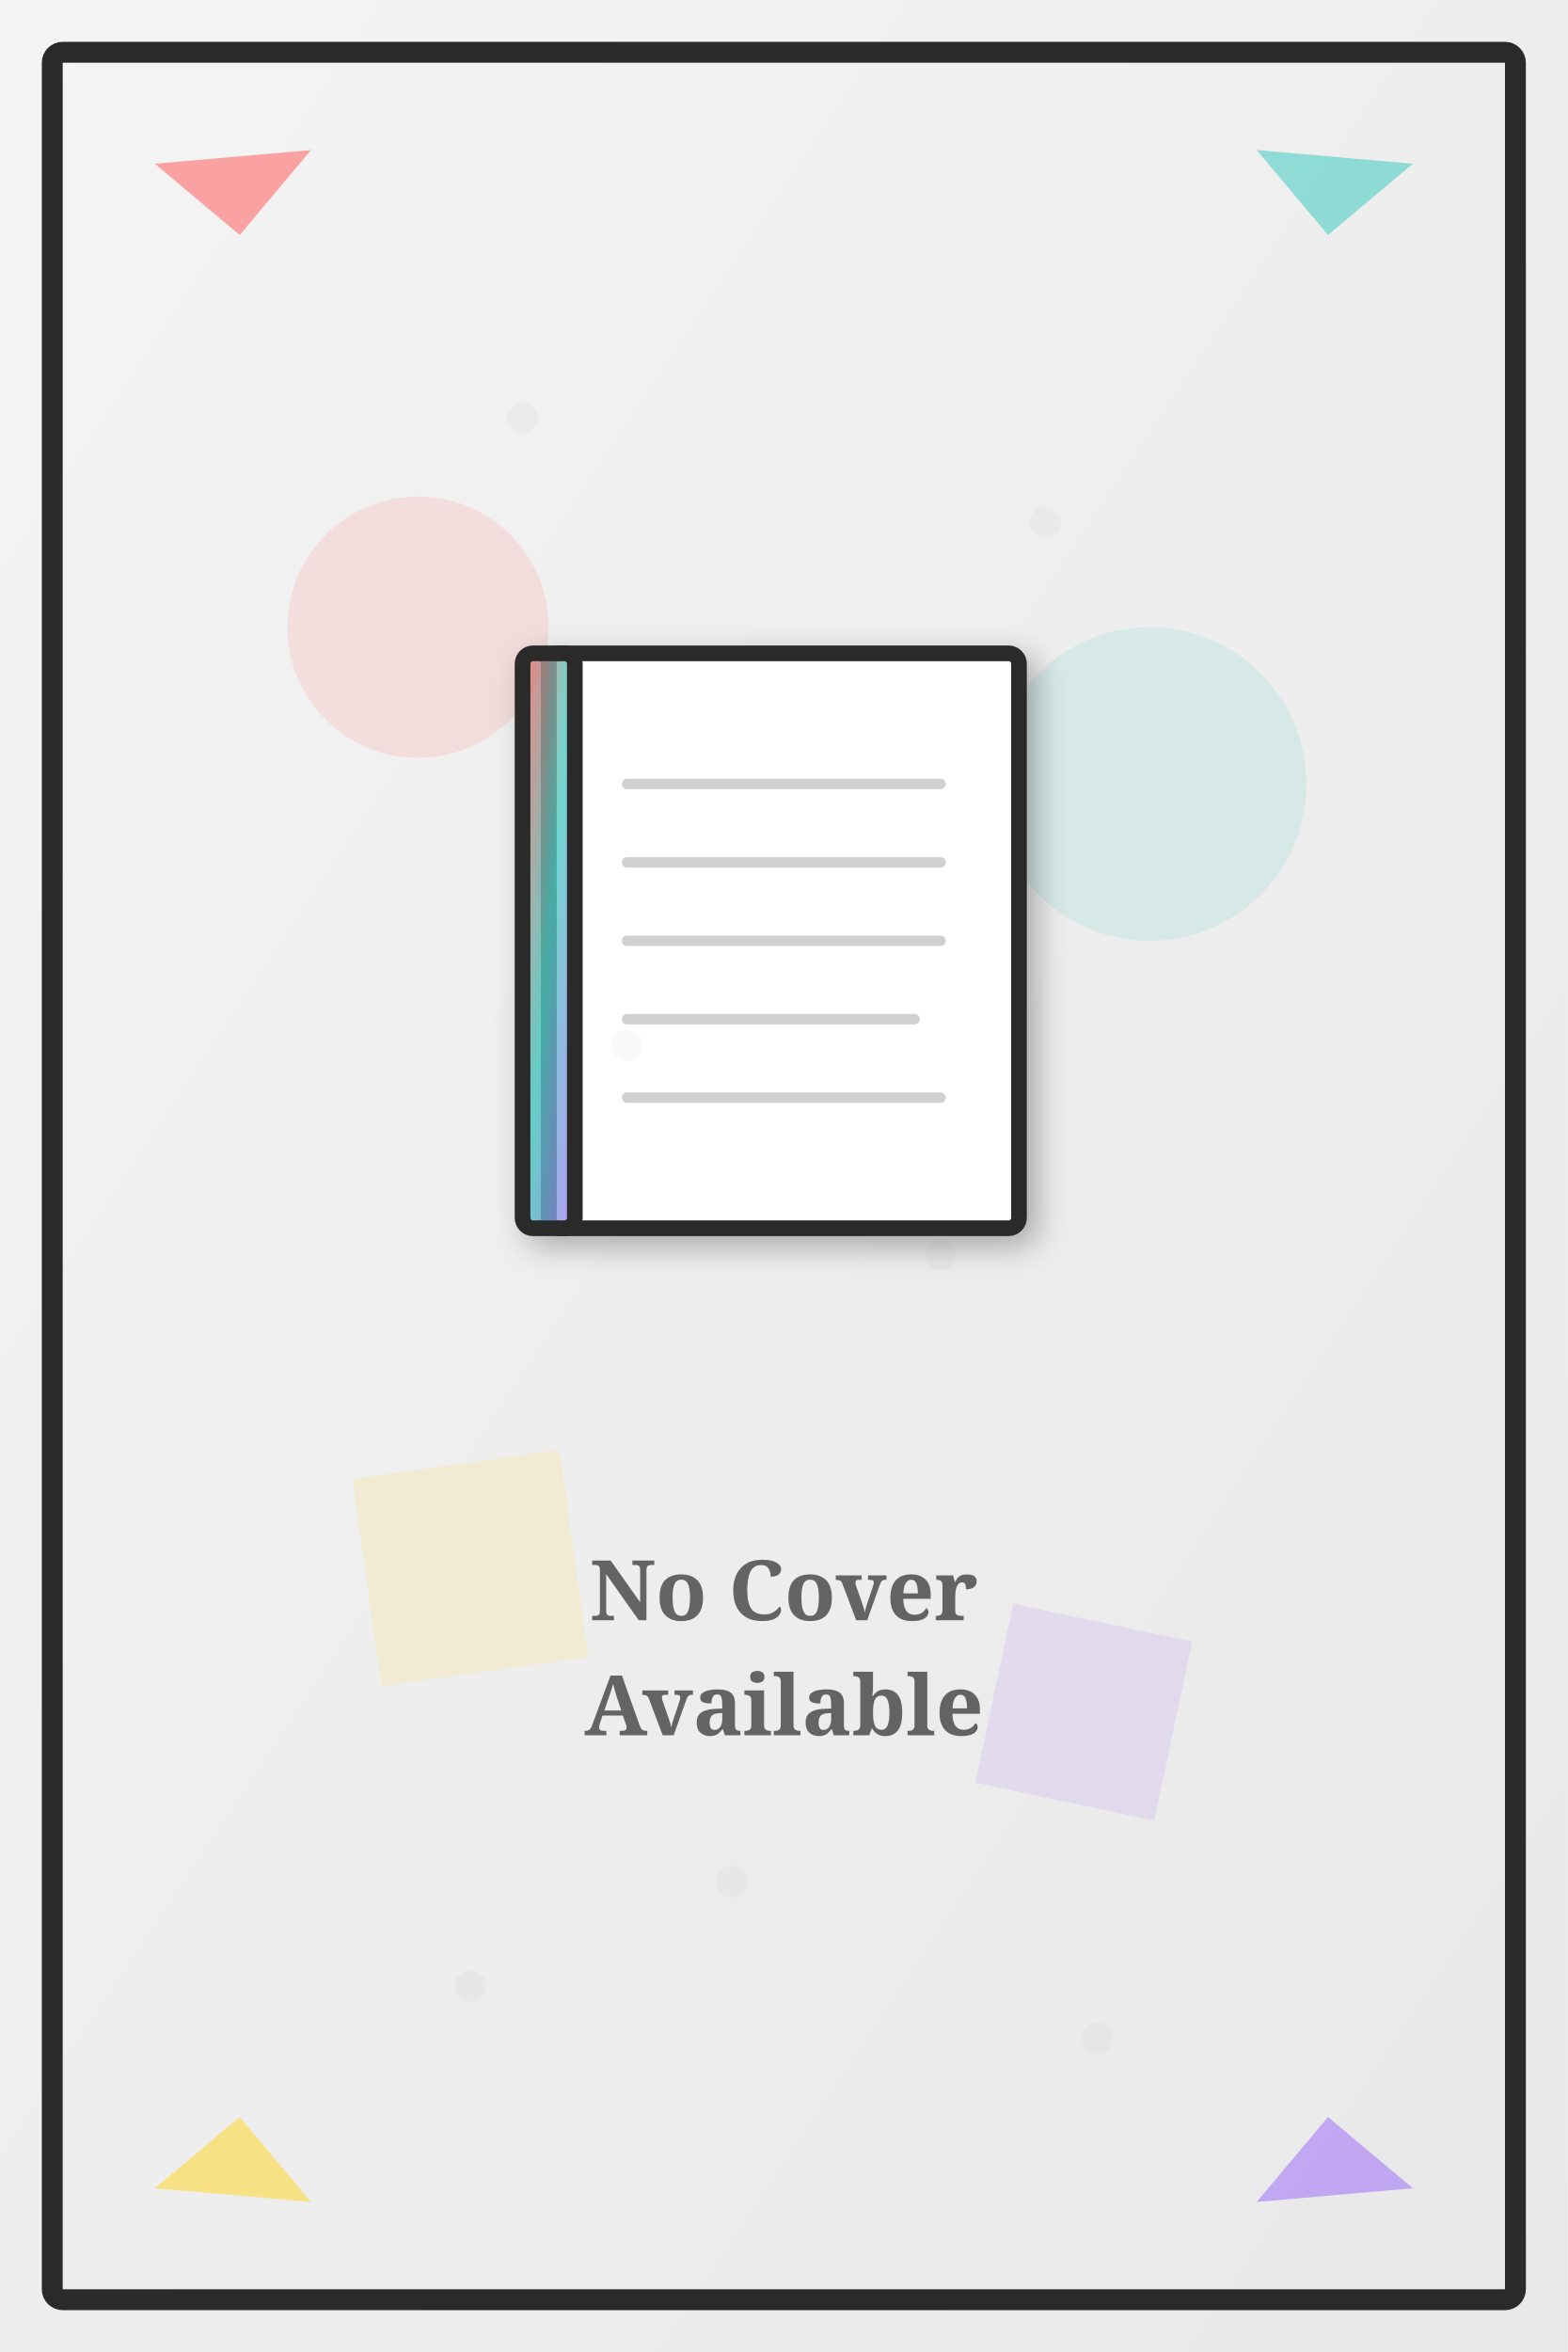
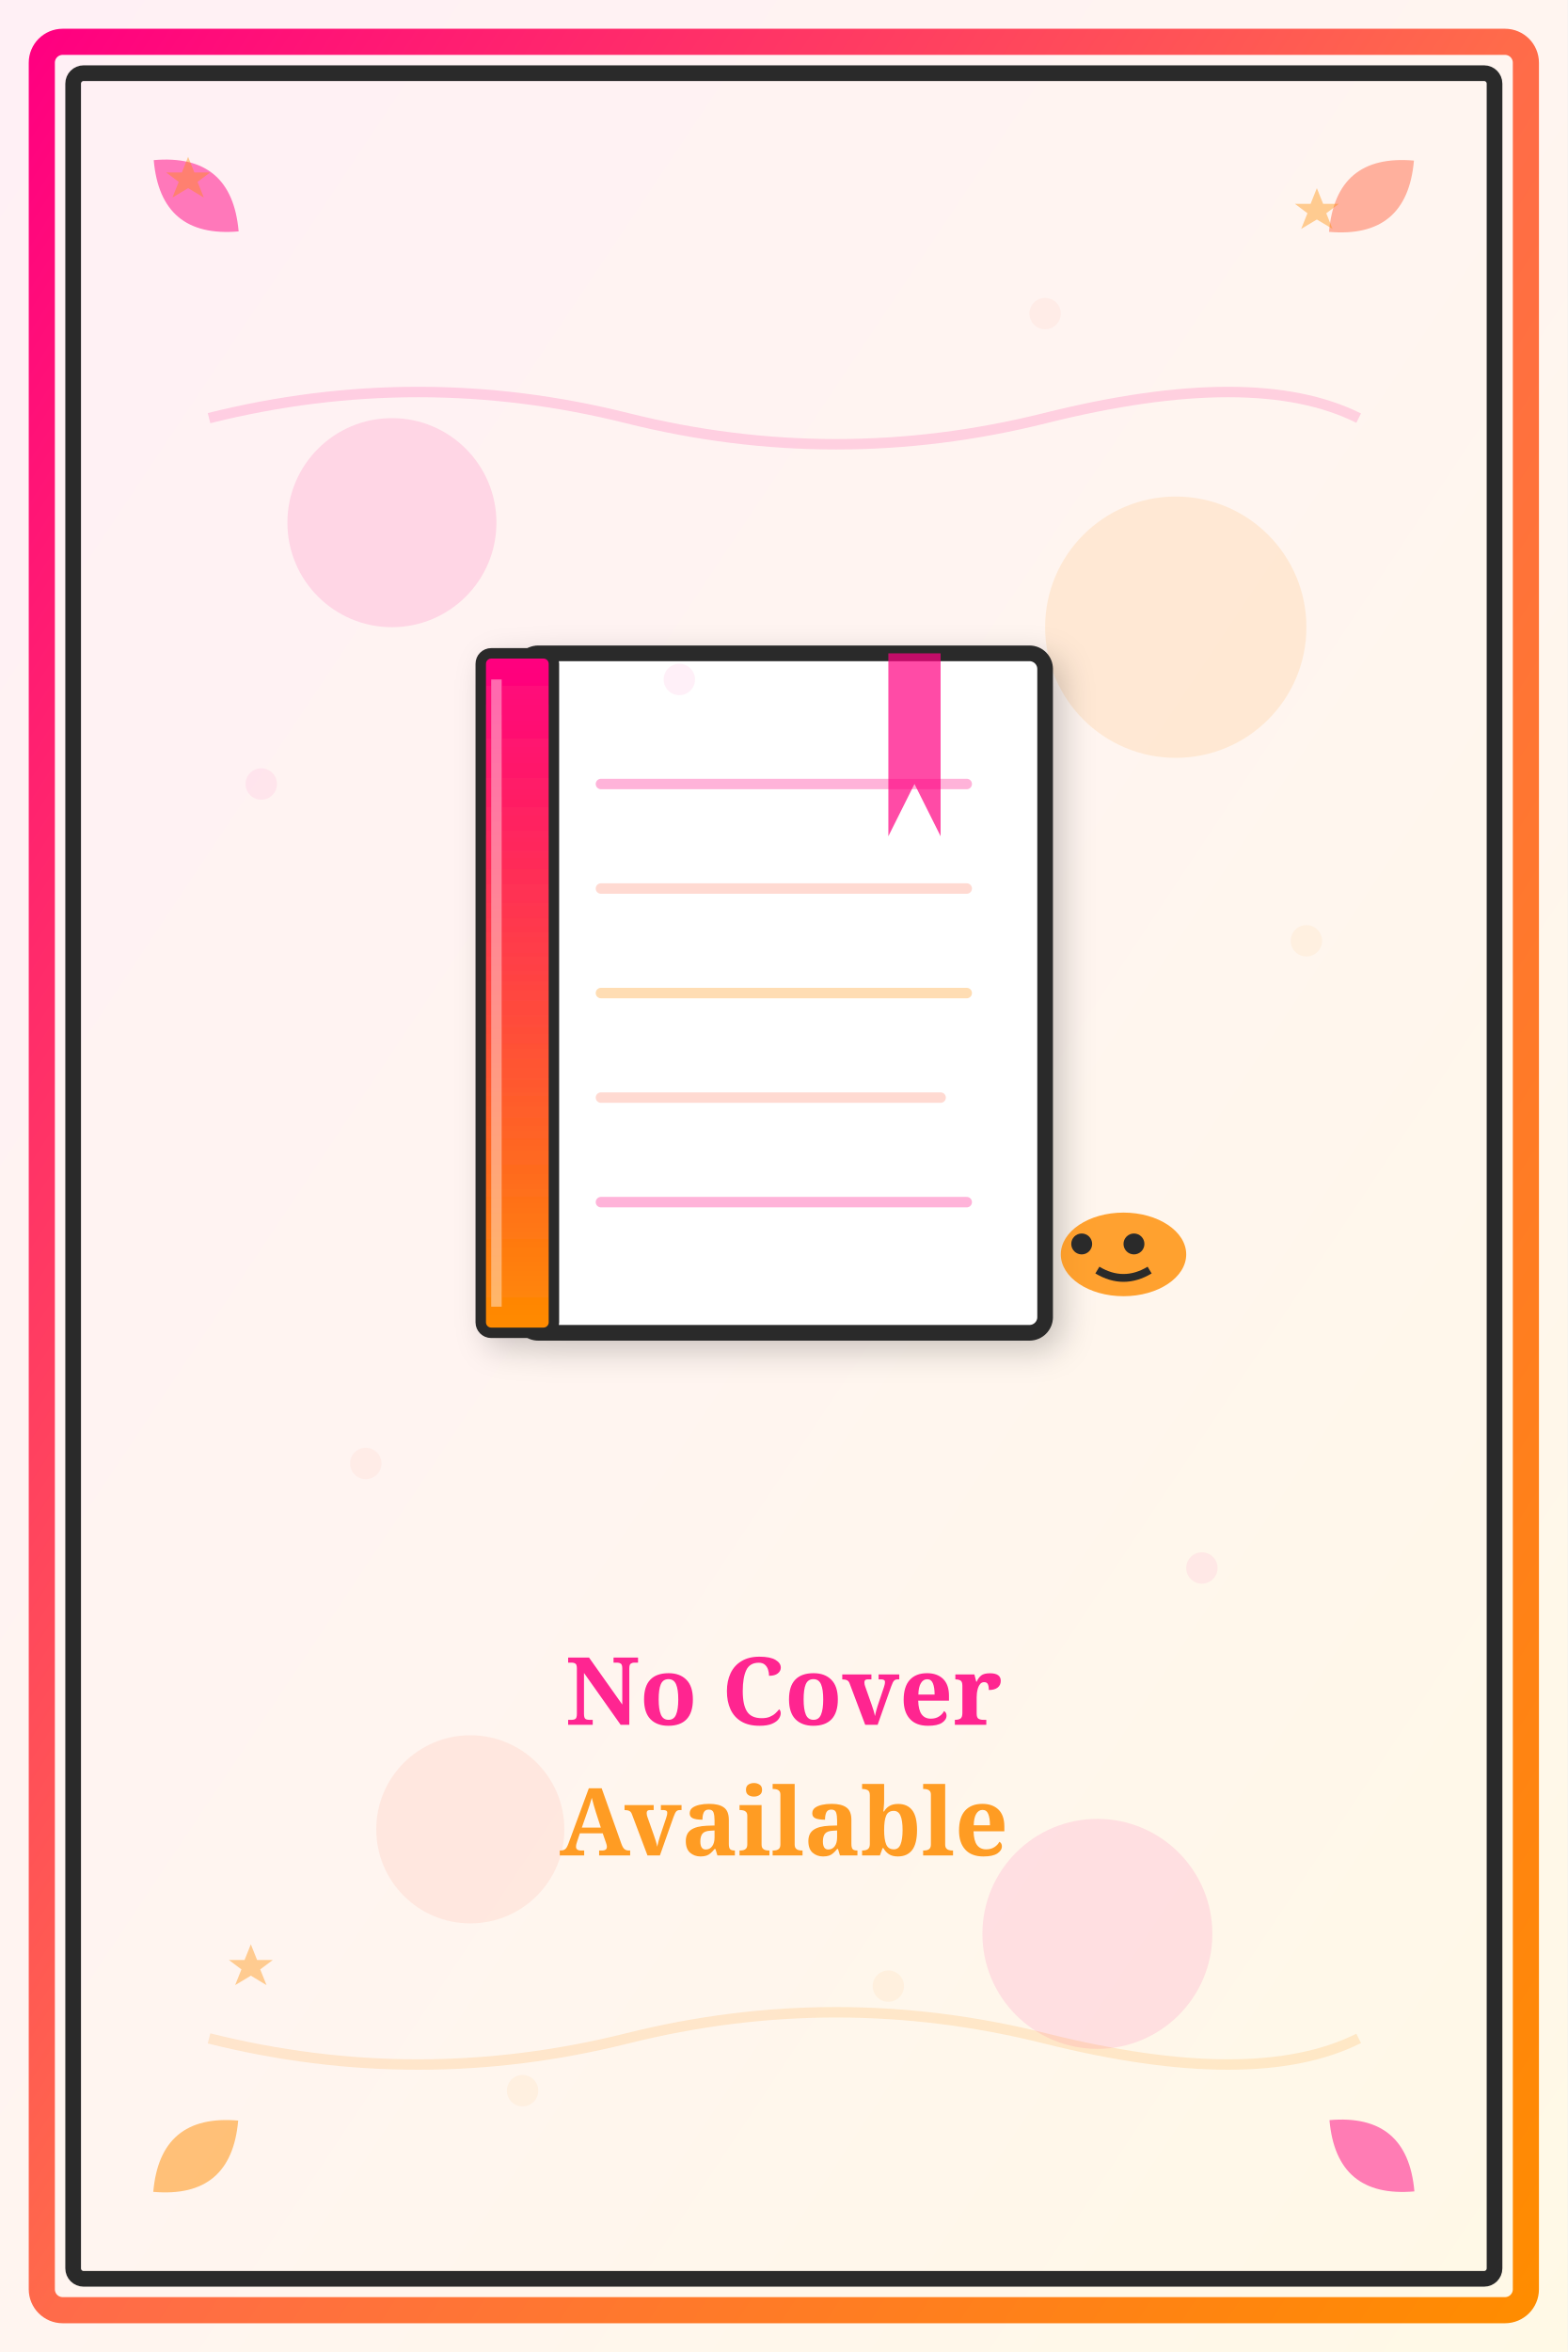
<svg xmlns="http://www.w3.org/2000/svg" viewBox="0 0 300 450" width="300" height="450">
  <defs>
    <linearGradient id="bg-gradient" x1="0%" y1="0%" x2="100%" y2="100%">
-       <stop offset="0%" style="stop-color:#f4f4f4;stop-opacity:1" />
-       <stop offset="100%" style="stop-color:#e8e8e8;stop-opacity:1" />
+       <stop offset="0%" style="stop-color:#fff0f5;stop-opacity:1" />
+       <stop offset="50%" style="stop-color:#fff5f0;stop-opacity:1" />
+       <stop offset="100%" style="stop-color:#fff9e6;stop-opacity:1" />
    </linearGradient>
    <linearGradient id="accent-gradient" x1="0%" y1="0%" x2="100%" y2="100%">
-       <stop offset="0%" style="stop-color:#ff6b6b;stop-opacity:0.8" />
-       <stop offset="50%" style="stop-color:#4ecdc4;stop-opacity:0.8" />
-       <stop offset="100%" style="stop-color:#a67bf7;stop-opacity:0.8" />
+       <stop offset="0%" style="stop-color:#ff0080;stop-opacity:1" />
+       <stop offset="50%" style="stop-color:#ff6b4a;stop-opacity:1" />
+       <stop offset="100%" style="stop-color:#ff8c00;stop-opacity:1" />
+     </linearGradient>
+     <linearGradient id="spine-gradient" x1="0%" y1="0%" x2="0%" y2="100%">
+       <stop offset="0%" style="stop-color:#ff0080;stop-opacity:1" />
+       <stop offset="100%" style="stop-color:#ff8c00;stop-opacity:1" />
+     </linearGradient>
+     <linearGradient id="text-gradient" x1="0%" y1="0%" x2="100%" y2="0%">
+       <stop offset="0%" style="stop-color:#ff0080;stop-opacity:0.8" />
+       <stop offset="100%" style="stop-color:#ff8c00;stop-opacity:0.8" />
    </linearGradient>
    <filter id="shadow">
-       <feDropShadow dx="2" dy="2" stdDeviation="3" flood-opacity="0.3" />
+       <feDropShadow dx="2" dy="2" stdDeviation="3" flood-opacity="0.2" />
+     </filter>
+     <filter id="glow">
+       <feGaussianBlur stdDeviation="3" result="coloredBlur" />
+       <feMerge>
+         <feMergeNode in="coloredBlur" />
+         <feMergeNode in="SourceGraphic" />
+       </feMerge>
    </filter>
  </defs>
  <rect width="300" height="450" fill="url(#bg-gradient)" />
-   <rect x="10" y="10" width="280" height="430" fill="none" stroke="#2a2a2a" stroke-width="4" rx="2" />
-   <polygon points="30,30 60,30 45,45" fill="#ff6b6b" opacity="0.6" transform="rotate(-5 45 35)" />
-   <polygon points="270,30 240,30 255,45" fill="#4ecdc4" opacity="0.6" transform="rotate(5 255 35)" />
-   <polygon points="30,420 60,420 45,405" fill="#ffd93d" opacity="0.6" transform="rotate(5 45 415)" />
-   <polygon points="270,420 240,420 255,405" fill="#a67bf7" opacity="0.6" transform="rotate(-5 255 415)" />
-   <circle cx="80" cy="120" r="25" fill="#ff6b6b" opacity="0.15" />
-   <circle cx="220" cy="150" r="30" fill="#4ecdc4" opacity="0.15" />
-   <rect x="70" y="280" width="40" height="40" fill="#ffd93d" opacity="0.15" transform="rotate(-8 90 300)" />
-   <rect x="190" y="310" width="35" height="35" fill="#a67bf7" opacity="0.15" transform="rotate(12 207 327)" />
-   <g transform="translate(150, 180)" filter="url(#shadow)">
-     <rect x="-45" y="-55" width="90" height="110" fill="#fff" stroke="#2a2a2a" stroke-width="3" rx="2" />
-     <line x1="-45" y1="-55" x2="-45" y2="55" stroke="#2a2a2a" stroke-width="3" />
-     <rect x="-50" y="-55" width="10" height="110" fill="url(#accent-gradient)" stroke="#2a2a2a" stroke-width="3" rx="2" />
-     <line x1="-30" y1="-30" x2="30" y2="-30" stroke="#d0d0d0" stroke-width="2" stroke-linecap="round" />
-     <line x1="-30" y1="-15" x2="30" y2="-15" stroke="#d0d0d0" stroke-width="2" stroke-linecap="round" />
-     <line x1="-30" y1="0" x2="30" y2="0" stroke="#d0d0d0" stroke-width="2" stroke-linecap="round" />
-     <line x1="-30" y1="15" x2="25" y2="15" stroke="#d0d0d0" stroke-width="2" stroke-linecap="round" />
-     <line x1="-30" y1="30" x2="30" y2="30" stroke="#d0d0d0" stroke-width="2" stroke-linecap="round" />
+   <rect x="8" y="8" width="284" height="434" fill="none" stroke="url(#accent-gradient)" stroke-width="5" rx="4" />
+   <rect x="14" y="14" width="272" height="422" fill="none" stroke="#2a2a2a" stroke-width="3" rx="2" />
+   <path d="M 30 30 Q 45 30 45 45 Q 30 45 30 30" fill="#ff0080" opacity="0.5" transform="rotate(-5 37 37)" />
+   <path d="M 270 30 Q 255 30 255 45 Q 270 45 270 30" fill="#ff6b4a" opacity="0.5" transform="rotate(5 262 37)" />
+   <path d="M 30 420 Q 45 420 45 405 Q 30 405 30 420" fill="#ff8c00" opacity="0.5" transform="rotate(5 37 412)" />
+   <path d="M 270 420 Q 255 420 255 405 Q 270 405 270 420" fill="#ff0080" opacity="0.5" transform="rotate(-5 262 412)" />
+   <circle cx="75" cy="100" r="20" fill="#ff0080" opacity="0.12" />
+   <circle cx="225" cy="120" r="25" fill="#ff8c00" opacity="0.12" />
+   <circle cx="90" cy="350" r="18" fill="#ff6b4a" opacity="0.1" />
+   <circle cx="210" cy="370" r="22" fill="#ff0080" opacity="0.1" />
+   <path d="M 40 80 Q 80 70 120 80 T 200 80 T 260 80" stroke="#ff0080" stroke-width="2" fill="none" opacity="0.15" />
+   <path d="M 40 390 Q 80 400 120 390 T 200 390 T 260 390" stroke="#ff8c00" stroke-width="2" fill="none" opacity="0.15" />
+   <g transform="translate(150, 190)" filter="url(#shadow)">
+     <rect x="-50" y="-65" width="100" height="130" fill="#fff" stroke="#2a2a2a" stroke-width="3" rx="3" />
+     <rect x="-58" y="-65" width="14" height="130" fill="url(#spine-gradient)" stroke="#2a2a2a" stroke-width="2" rx="2" />
+     <line x1="-55" y1="-60" x2="-55" y2="60" stroke="rgba(255,255,255,0.4)" stroke-width="2" />
+     <line x1="-35" y1="-40" x2="35" y2="-40" stroke="#ff0080" stroke-width="2" stroke-linecap="round" opacity="0.3" />
+     <line x1="-35" y1="-20" x2="35" y2="-20" stroke="#ff6b4a" stroke-width="2" stroke-linecap="round" opacity="0.25" />
+     <line x1="-35" y1="0" x2="35" y2="0" stroke="#ff8c00" stroke-width="2" stroke-linecap="round" opacity="0.3" />
+     <line x1="-35" y1="20" x2="30" y2="20" stroke="#ff6b4a" stroke-width="2" stroke-linecap="round" opacity="0.25" />
+     <line x1="-35" y1="40" x2="35" y2="40" stroke="#ff0080" stroke-width="2" stroke-linecap="round" opacity="0.3" />
+     <path d="M 20 -65 L 20 -30 L 25 -40 L 30 -30 L 30 -65" fill="#ff0080" opacity="0.7" />
  </g>
-   <text x="150" y="310" font-family="'Georgia', serif" font-size="16" font-weight="bold" fill="#2a2a2a" text-anchor="middle" opacity="0.7">
+   <g transform="translate(215, 240)">
+     <ellipse cx="0" cy="0" rx="12" ry="8" fill="#ff8c00" opacity="0.8" />
+     <circle cx="-8" cy="-2" r="2" fill="#2a2a2a" />
+     <circle cx="2" cy="-2" r="2" fill="#2a2a2a" />
+     <path d="M -5 3 Q 0 6 5 3" stroke="#2a2a2a" stroke-width="1.5" fill="none" />
+   </g>
+   <text x="150" y="330" font-family="'Georgia', serif" font-size="18" font-weight="bold" fill="#ff0080" text-anchor="middle" opacity="0.85">
    No Cover
  </text>
-   <text x="150" y="332" font-family="'Georgia', serif" font-size="16" font-weight="bold" fill="#2a2a2a" text-anchor="middle" opacity="0.7">
+   <text x="150" y="355" font-family="'Georgia', serif" font-size="18" font-weight="bold" fill="#ff8c00" text-anchor="middle" opacity="0.85">
    Available
  </text>
-   <line x1="60" y1="370" x2="240" y2="370" stroke="url(#accent-gradient)" stroke-width="3" stroke-linecap="round" />
-   <g opacity="0.03">
-     <circle cx="100" cy="80" r="3" fill="#2a2a2a" />
-     <circle cx="200" cy="100" r="3" fill="#2a2a2a" />
-     <circle cx="120" cy="200" r="3" fill="#2a2a2a" />
-     <circle cx="180" cy="240" r="3" fill="#2a2a2a" />
-     <circle cx="140" cy="360" r="3" fill="#2a2a2a" />
-     <circle cx="90" cy="380" r="3" fill="#2a2a2a" />
-     <circle cx="210" cy="390" r="3" fill="#2a2a2a" />
+   <line x1="60" y1="385" x2="240" y2="385" stroke="url(#accent-gradient)" stroke-width="4" stroke-linecap="round" />
+   <g opacity="0.06">
+     <circle cx="50" cy="150" r="3" fill="#ff0080" />
+     <circle cx="250" cy="180" r="3" fill="#ff8c00" />
+     <circle cx="70" cy="280" r="3" fill="#ff6b4a" />
+     <circle cx="230" cy="300" r="3" fill="#ff0080" />
+     <circle cx="100" cy="400" r="3" fill="#ff8c00" />
+     <circle cx="200" cy="60" r="3" fill="#ff6b4a" />
+     <circle cx="130" cy="130" r="3" fill="#ff0080" />
+     <circle cx="170" cy="380" r="3" fill="#ff8c00" />
+   </g>
+   <g fill="#ff8c00" opacity="0.4">
+     <path d="M 60 50 L 62 55 L 67 55 L 63 58 L 65 63 L 60 60 L 55 63 L 57 58 L 53 55 L 58 55 Z" transform="scale(0.6)" />
+     <path d="M 420 60 L 422 65 L 427 65 L 423 68 L 425 73 L 420 70 L 415 73 L 417 68 L 413 65 L 418 65 Z" transform="scale(0.6)" />
+     <path d="M 80 620 L 82 625 L 87 625 L 83 628 L 85 633 L 80 630 L 75 633 L 77 628 L 73 625 L 78 625 Z" transform="scale(0.6)" />
  </g>
</svg>
